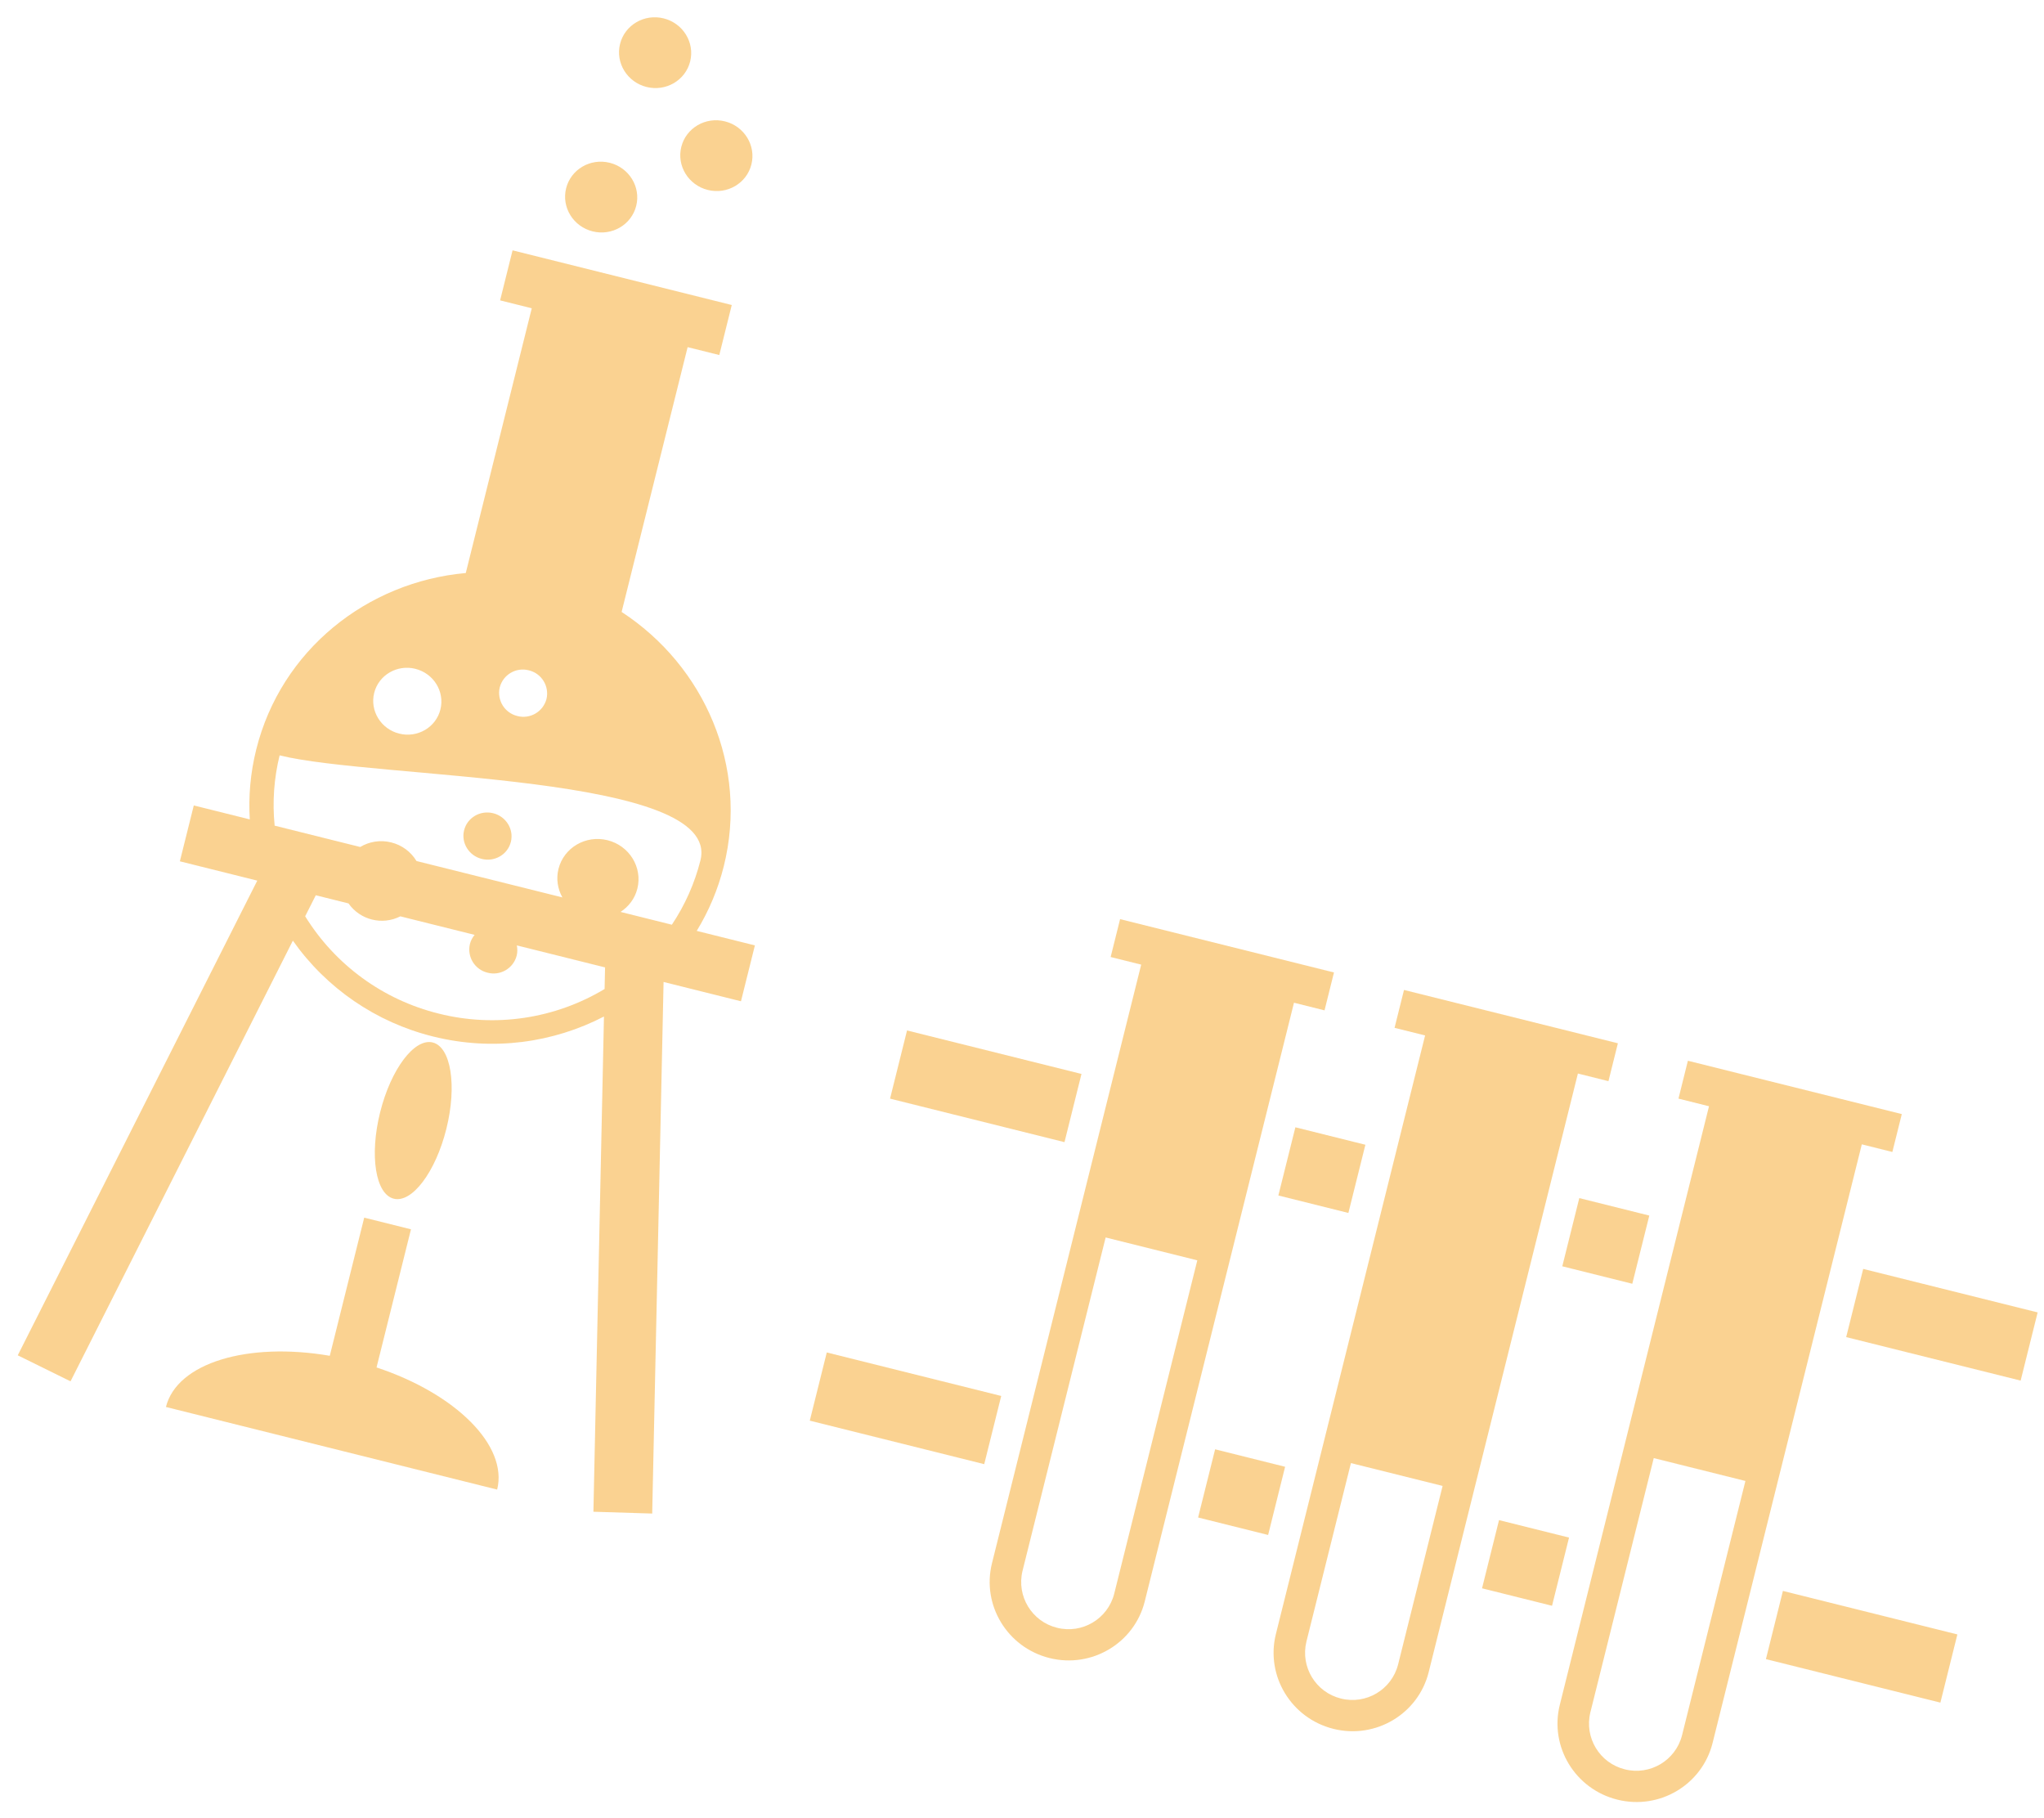
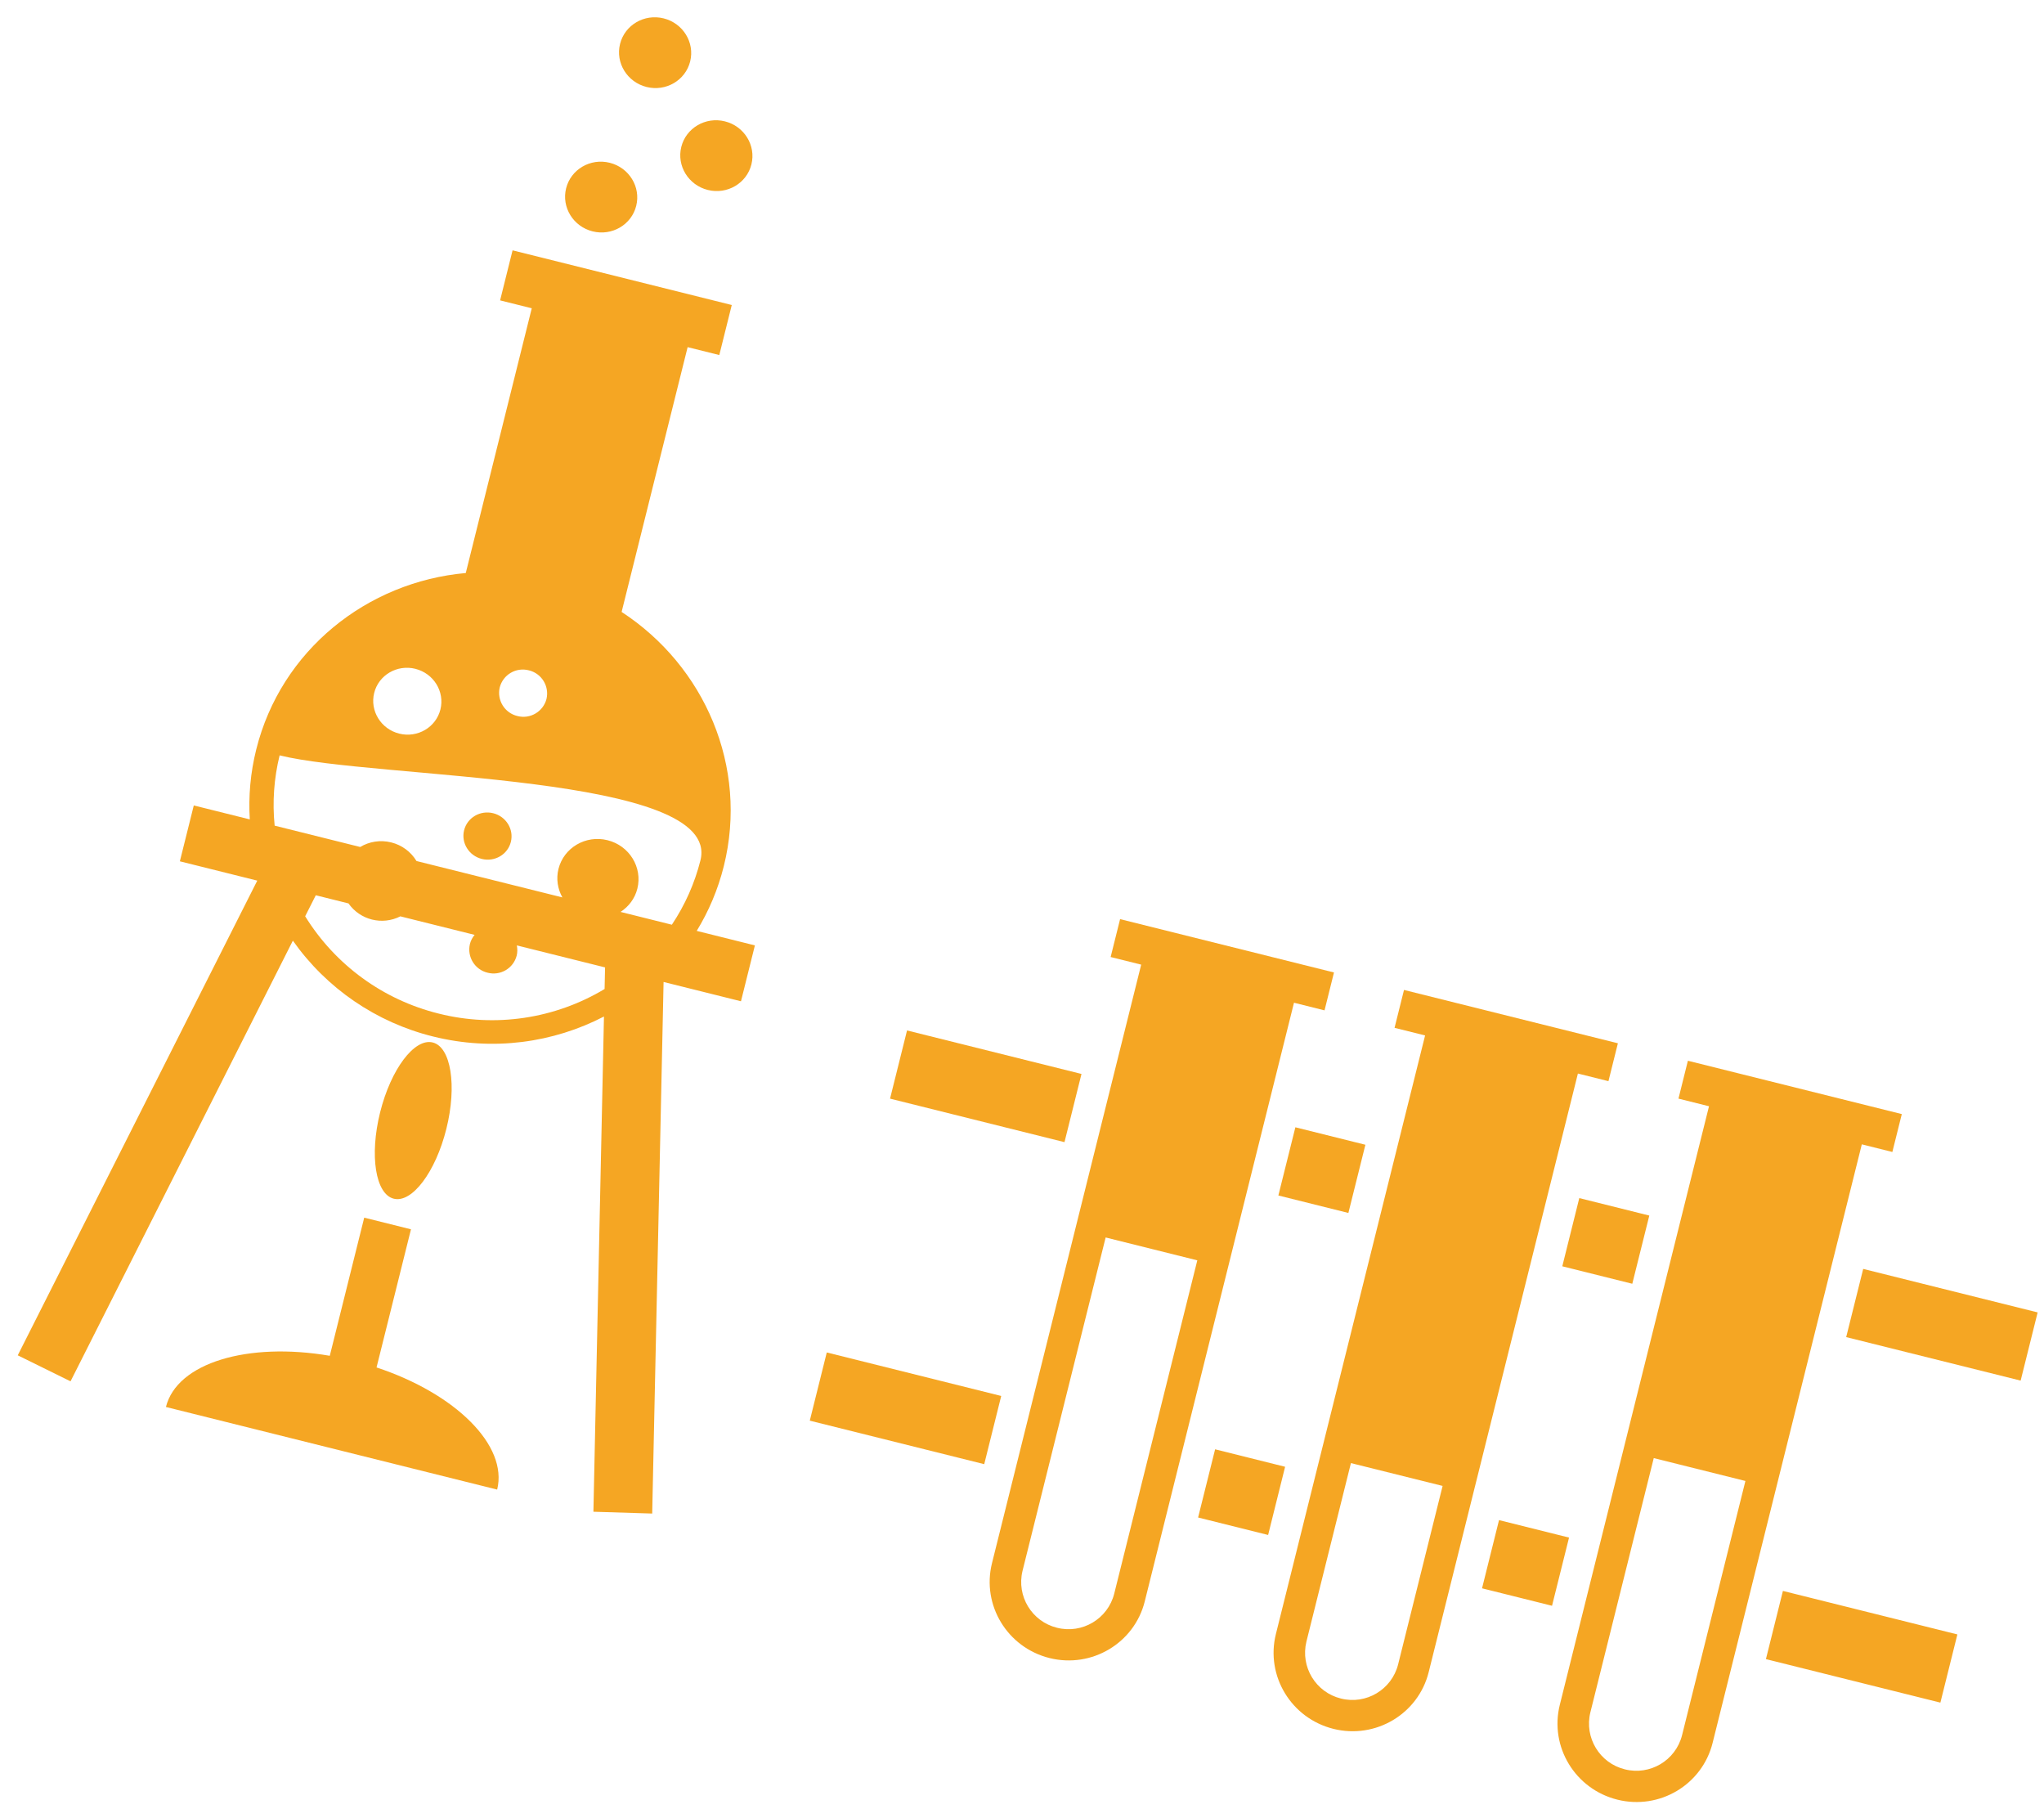
<svg xmlns="http://www.w3.org/2000/svg" width="90" height="80" viewBox="0 0 90 80">
-   <g fill="#F5A623" fill-rule="nonzero" opacity=".5">
+   <g fill="#F5A623" fill-rule="nonzero">
    <g transform="rotate(14 17.995 65.005)">
      <ellipse cx="14.539" cy="36.802" rx="1.061" ry="1.037" />
      <ellipse cx="12.591" cy="8.298" rx="1.591" ry="1.556" />
      <ellipse cx="13.358" cy="1.556" rx="1.591" ry="1.556" />
      <ellipse cx="17.071" cy="5.302" rx="1.591" ry="1.556" />
      <path d="M28.791 63.984l-5.175-22.826h3.512v-2.535h-2.64c.303-.965.468-1.99.468-3.053 0-4.515-2.955-8.344-7.073-9.77V13.787h1.437v-2.27H9.373v2.27h1.437v12.011c-4.117 1.426-7.073 5.256-7.073 9.77 0 1.063.165 2.089.469 3.054H1.665v2.535h3.513L0 63.984l2.532.549 4.806-21.191a10.696 10.696 0 0 0 7.009 2.6c2.729 0 5.21-1.017 7.09-2.673l4.823 21.264 2.531-.549zM14.54 29.282a1.05 1.05 0 0 1 1.06 1.037 1.05 1.05 0 0 1-1.06 1.037 1.05 1.05 0 0 1-1.061-1.037 1.05 1.05 0 0 1 1.06-1.037zm-4.863 1.145c.83 0 1.503.658 1.503 1.47 0 .81-.673 1.469-1.503 1.469-.83 0-1.503-.66-1.503-1.47 0-.811.673-1.47 1.503-1.47zM4.8 35.569c4.369 0 19.096-3.94 19.096 0a9.077 9.077 0 0 1-.536 3.055h-2.328c.289-.311.47-.72.47-1.174 0-.967-.801-1.75-1.79-1.75s-1.79.784-1.79 1.75c0 .453.18.863.47 1.174h-6.62a1.804 1.804 0 0 0-1.277-.526c-.501 0-.953.202-1.278.526H5.335a9.115 9.115 0 0 1-.536-3.055zm9.548 9.335a9.626 9.626 0 0 1-6.744-2.734l.23-1.011h1.484a1.796 1.796 0 0 0 2.353 0h3.37a1.013 1.013 0 0 0-.103.44 1.05 1.05 0 0 0 1.061 1.038 1.05 1.05 0 0 0 1.061-1.038c0-.158-.04-.306-.103-.44h4.004l.21.928a9.628 9.628 0 0 1-6.823 2.817z" />
      <path d="M6.881 64.612h15.031c0-2.005-2.808-3.658-6.454-3.932v-6.267h-2.122v6.267c-3.649.273-6.455 1.927-6.455 3.932z" />
      <ellipse cx="14.397" cy="49.745" rx="1.503" ry="3.544" />
    </g>
    <path d="M57.037 49.623l3.083.769-.749 3.002-3.083-.769zM69.538 52.74l3.083.769-.749 3.002-3.082-.769zM39.938 45.36l7.681 1.915-.748 3.002-7.681-1.915zM82.039 55.857l7.681 1.915-.748 3.002-7.682-1.915zM66.004 66.915l3.083.769-.749 3.002-3.082-.769zM36.404 59.535l7.681 1.915-.748 3.002-7.681-1.915zM78.504 70.032l7.682 1.915-.748 3.002-7.682-1.915zM53.503 63.798l3.082.769-.748 3.002-3.083-.769zM56.976 44.14l1.345.336.416-1.668-9.418-2.348-.416 1.668 1.345.335-6.57 26.35c-.459 1.842.675 3.71 2.533 4.174 1.857.463 3.736-.654 4.195-2.497l6.57-26.35zM49.06 70.156a2.074 2.074 0 0 1-2.517 1.498 2.074 2.074 0 0 1-1.52-2.505l3.66-14.676 4.036 1.007-3.659 14.676zM69.477 47.257l1.345.336.416-1.668-9.418-2.348-.416 1.668 1.345.335-6.57 26.35c-.459 1.842.675 3.71 2.533 4.174 1.857.463 3.736-.655 4.195-2.497l6.57-26.35zM61.56 73.271a2.074 2.074 0 0 1-2.517 1.498 2.074 2.074 0 0 1-1.52-2.504l1.96-7.86 4.037 1.005-1.96 7.861zM81.978 50.374l1.345.336.416-1.668-9.419-2.348-.415 1.667 1.345.336-6.57 26.35c-.459 1.842.675 3.71 2.533 4.173 1.857.464 3.735-.654 4.195-2.496l6.57-26.35zm-7.916 26.014a2.074 2.074 0 0 1-2.517 1.498 2.074 2.074 0 0 1-1.52-2.504l2.792-11.197 4.036 1.007-2.791 11.196z" />
  </g>
</svg>
